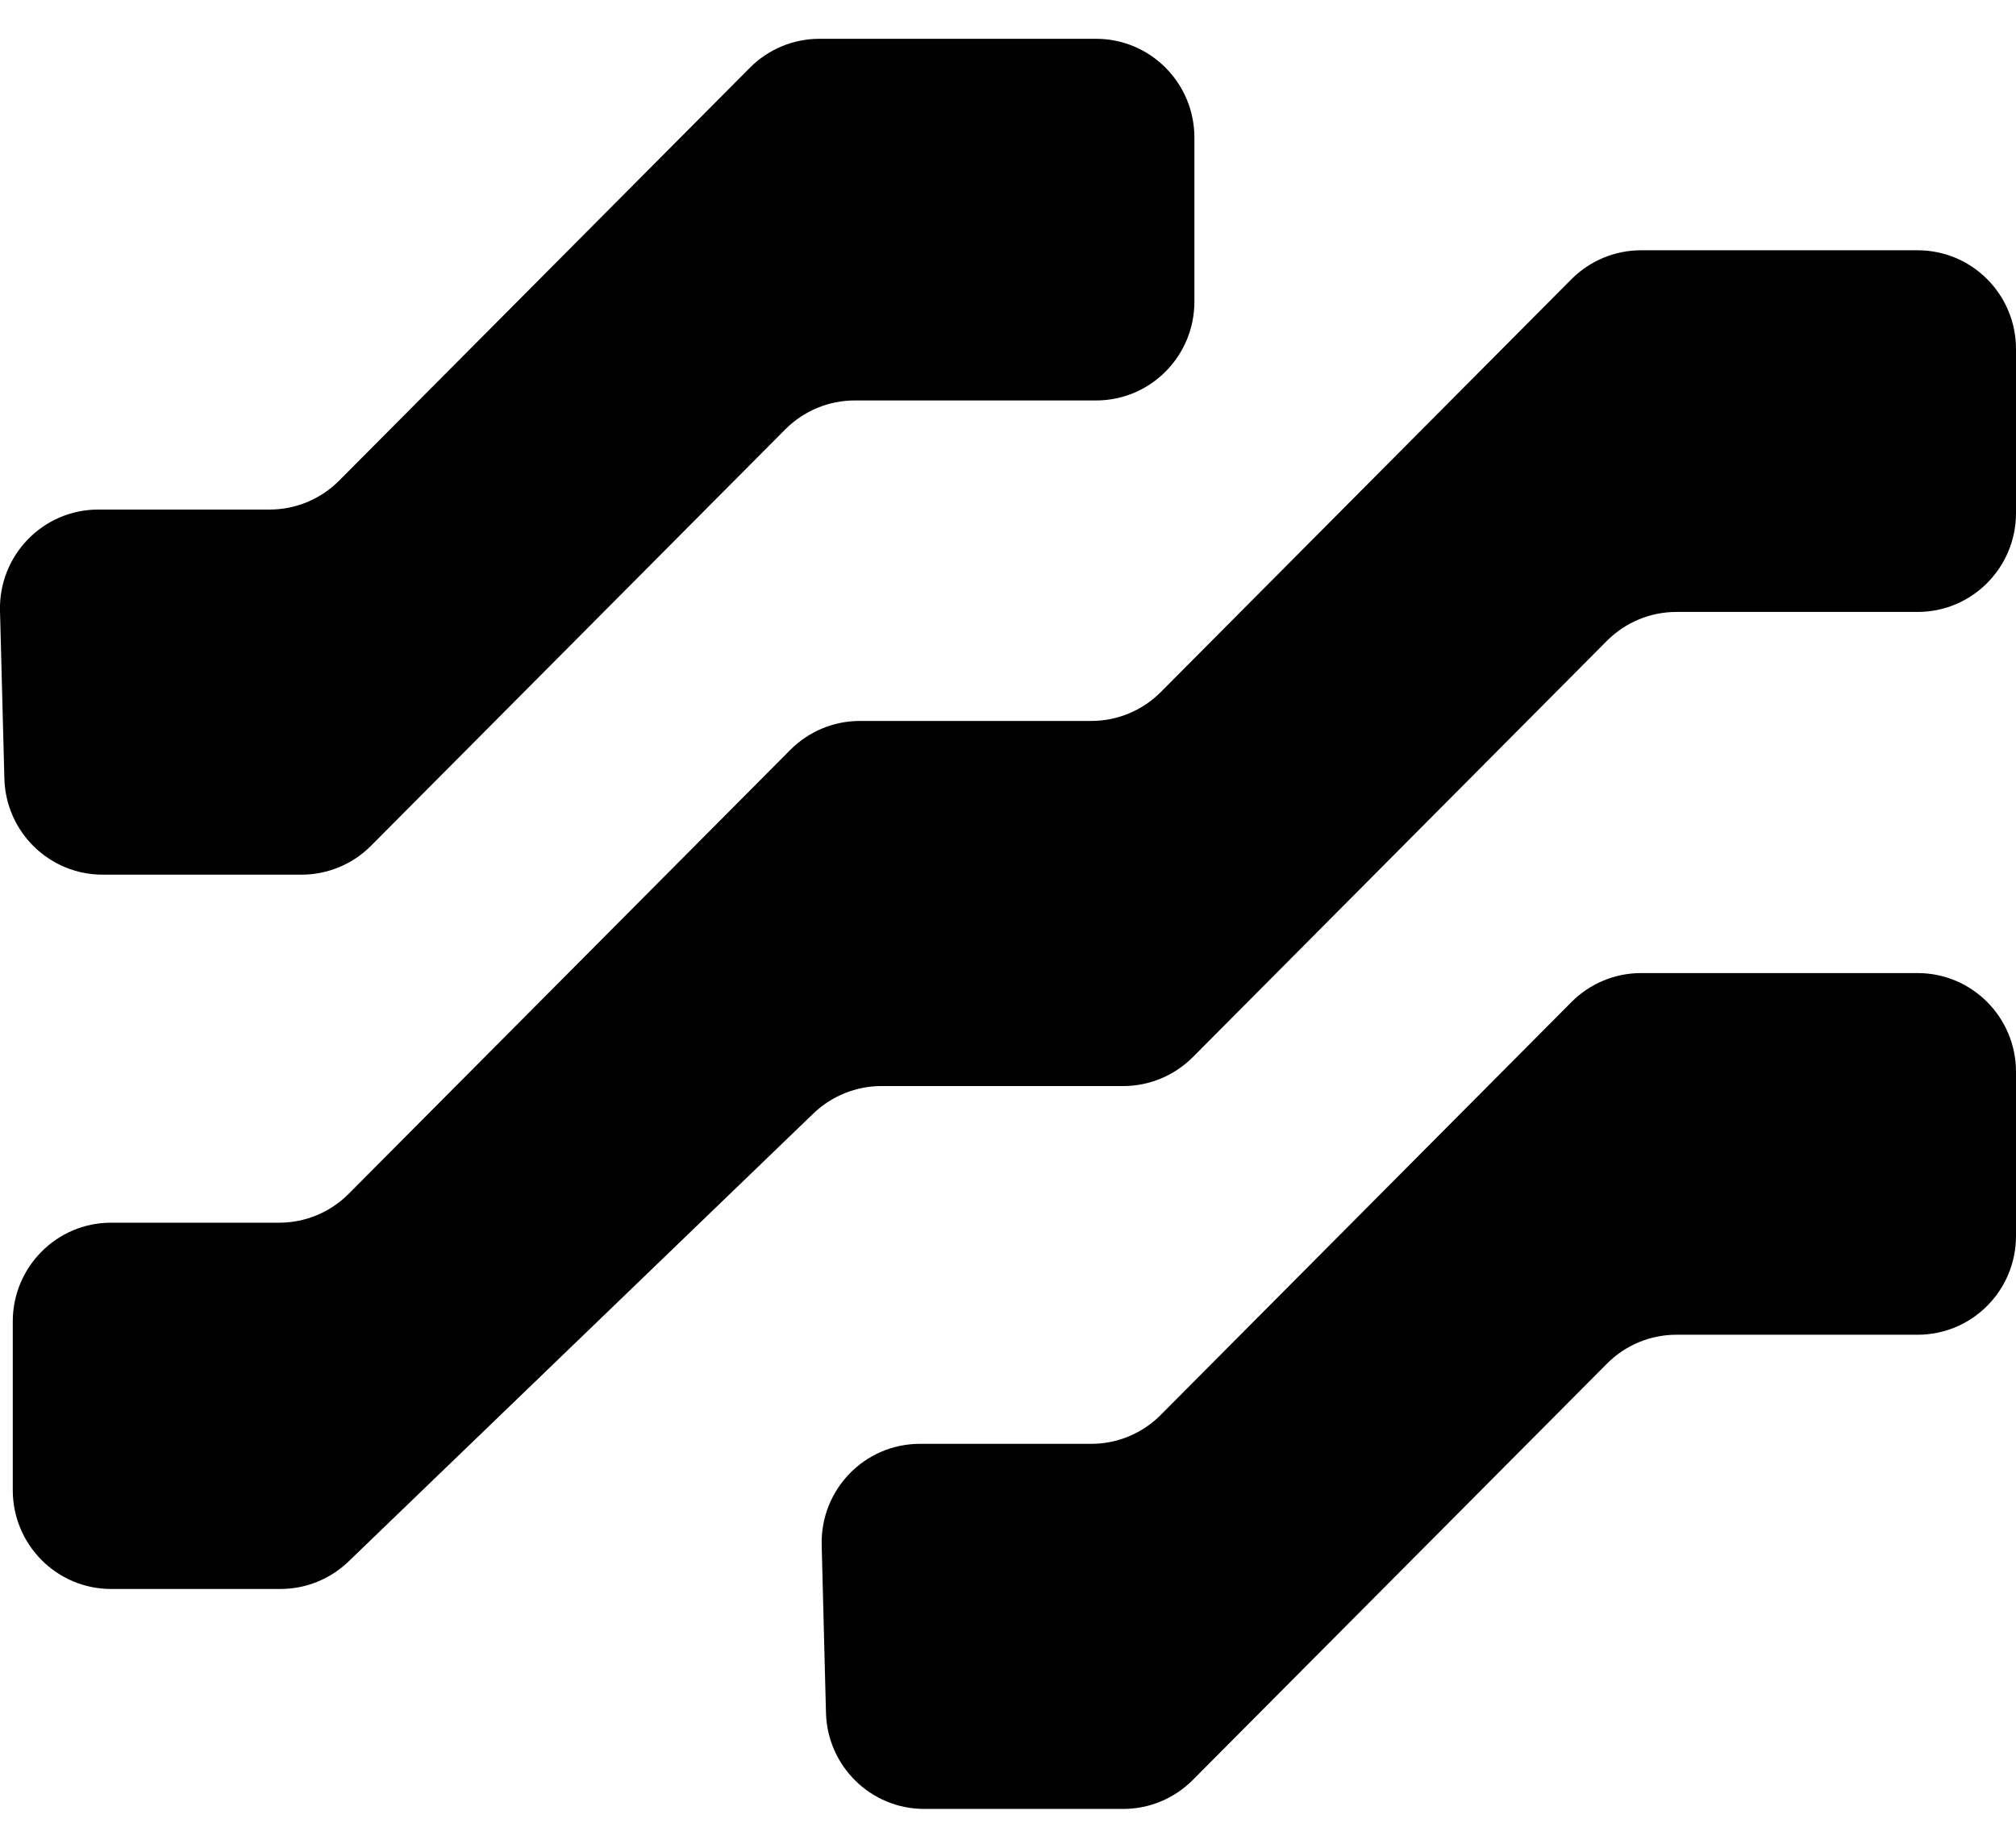
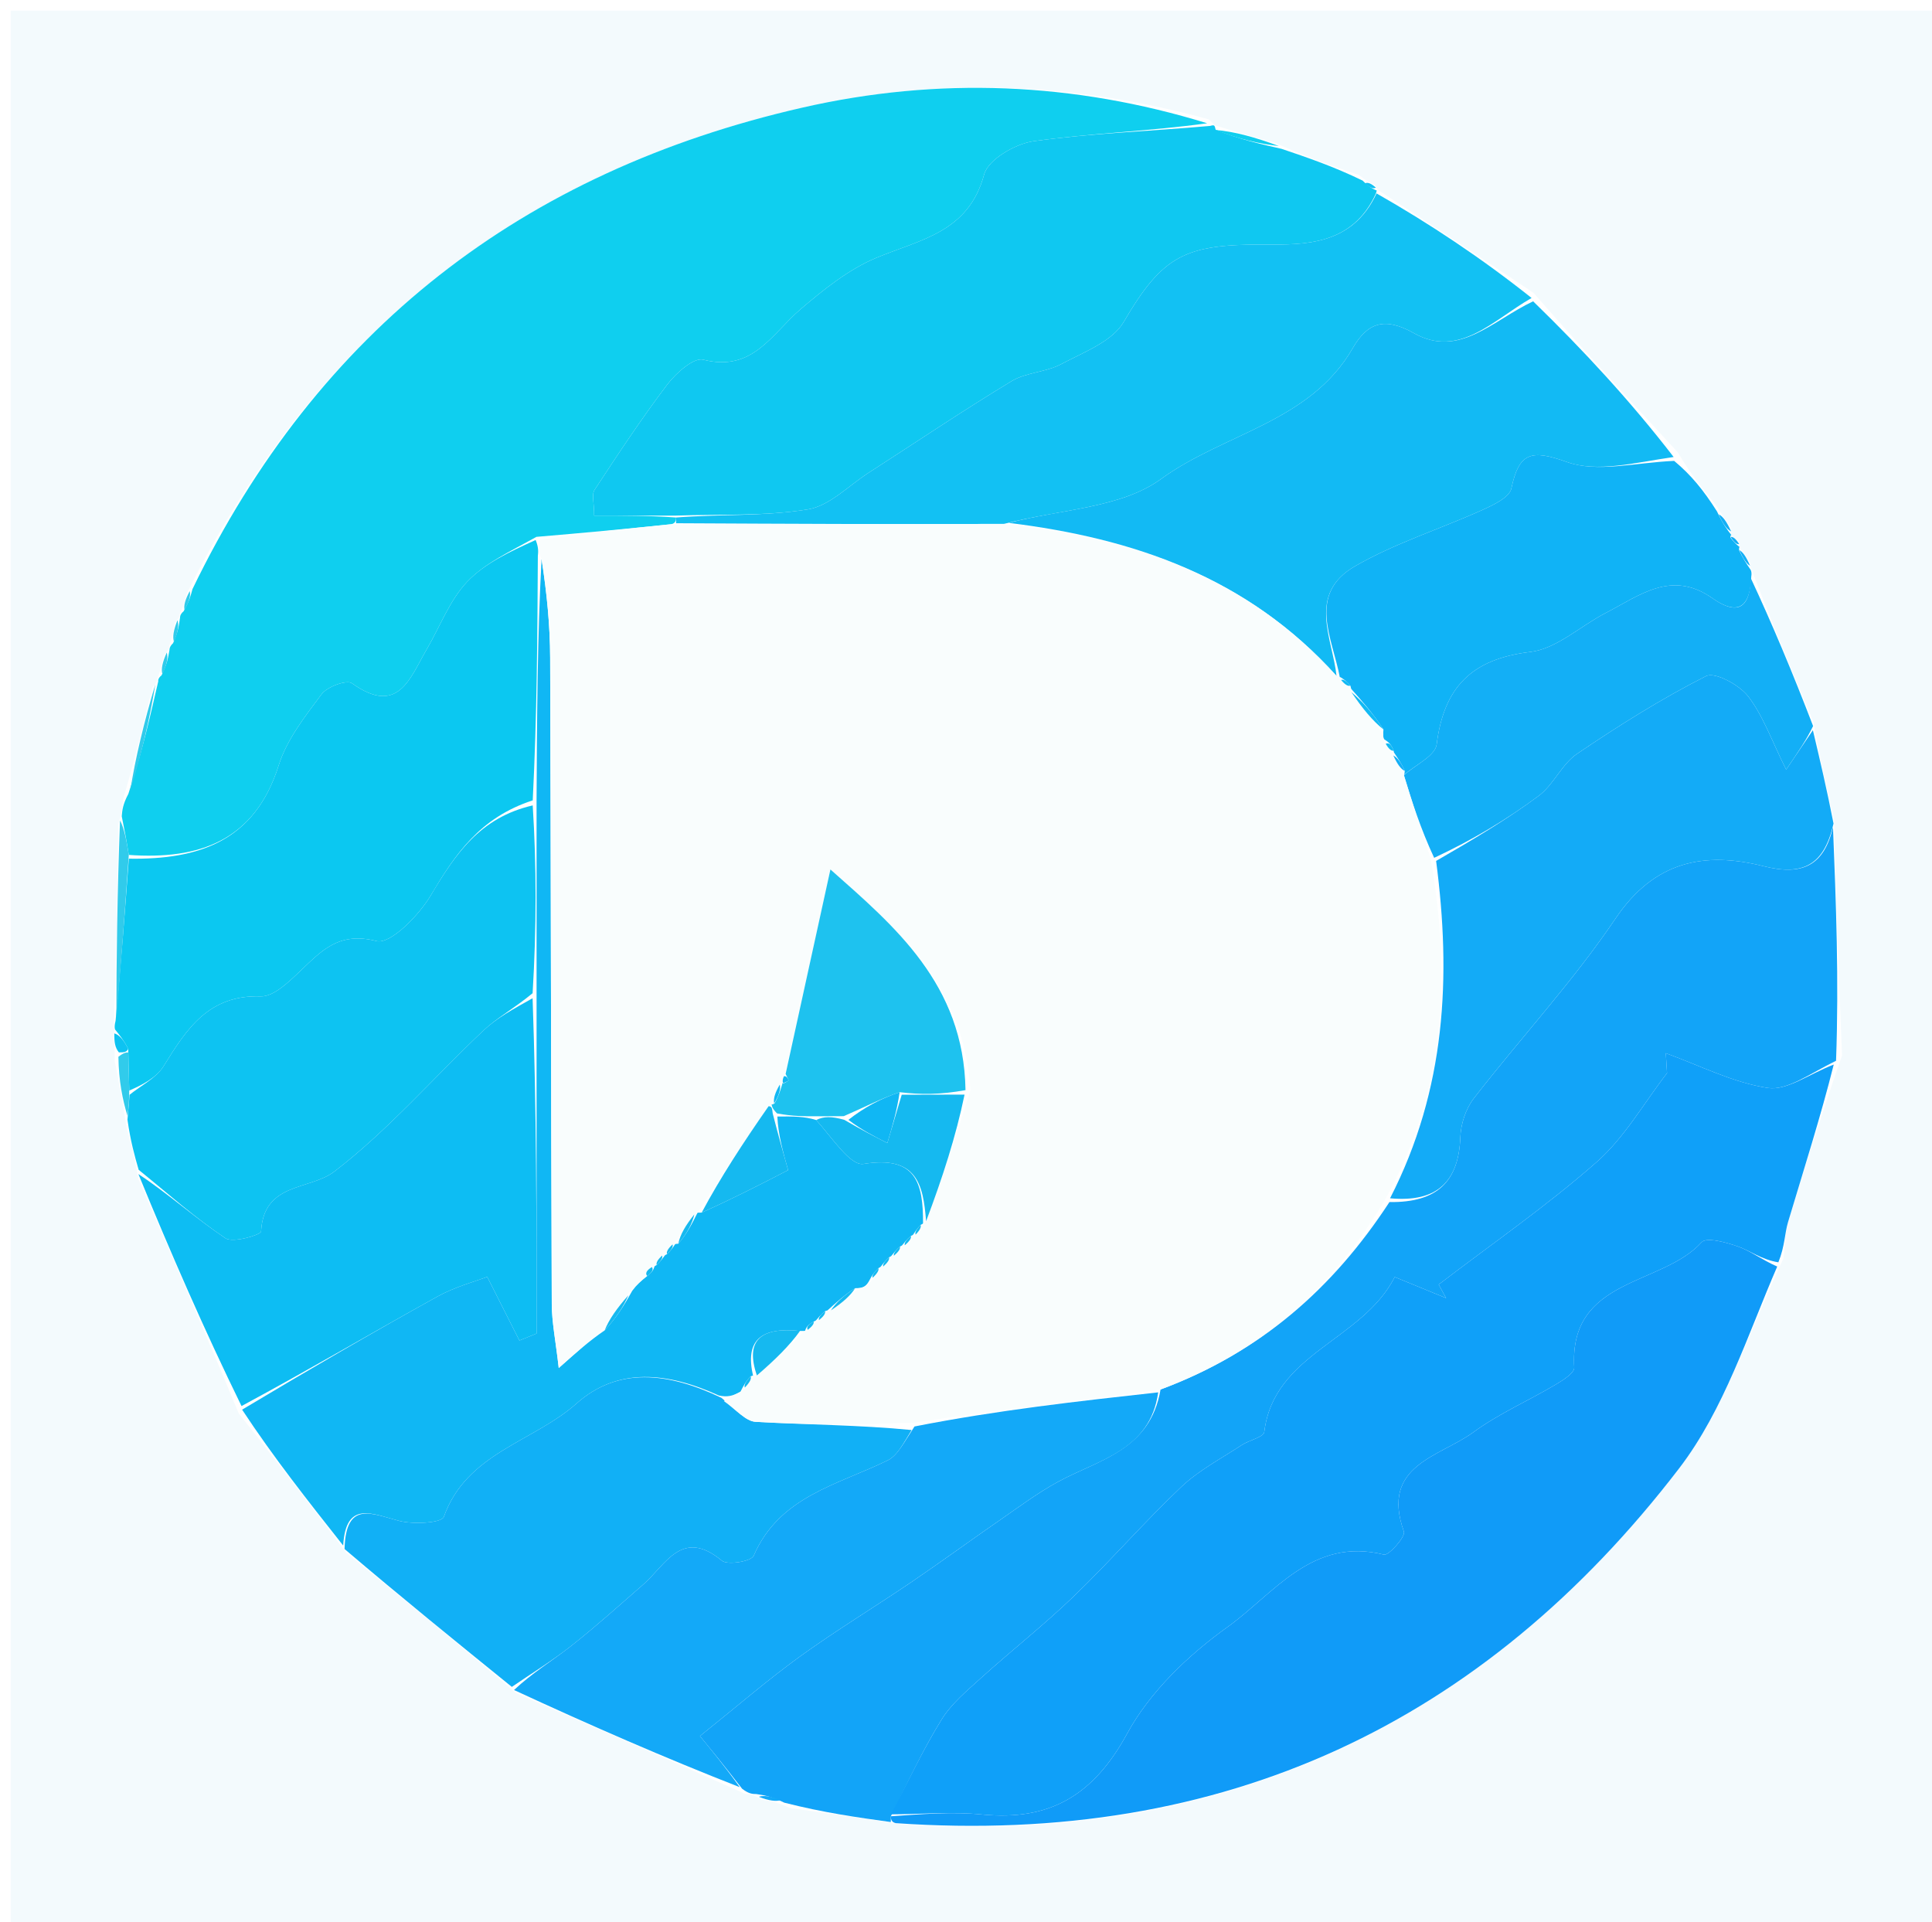
- <svg xmlns="http://www.w3.org/2000/svg" width="24" height="22" viewBox="0 0 24 22" fill="currentColor">
-   <path d="M13.049 0.462H9.754C9.444 0.462 9.146 0.586 8.927 0.807L4.038 5.722C3.818 5.943 3.521 6.067 3.21 6.067H1.17C0.512 6.067 -0.017 6.612 0 7.273L0.052 9.268C0.068 9.906 0.587 10.414 1.221 10.414H3.591C3.901 10.414 4.199 10.29 4.418 10.069L9.348 5.113C9.568 4.892 9.865 4.768 10.175 4.768H13.049C13.695 4.768 14.219 4.242 14.219 3.592V1.638C14.219 0.989 13.695 0.462 13.049 0.462Z" />
-   <path d="M19.535 11.586H22.83C23.476 11.586 24 12.113 24 12.762V14.716C24 15.366 23.476 15.892 22.83 15.892H19.957C19.647 15.892 19.349 16.016 19.13 16.237L14.2 21.193C13.98 21.414 13.683 21.538 13.373 21.538H11.003C10.368 21.538 9.849 21.03 9.833 20.392L9.782 18.397C9.765 17.736 10.293 17.191 10.951 17.191H12.992C13.302 17.191 13.6 17.067 13.819 16.846L18.708 11.931C18.928 11.71 19.225 11.586 19.535 11.586Z" />
-   <path d="M19.535 2.98L22.83 2.98C23.476 2.98 24 3.506 24 4.156V6.109C24 6.759 23.476 7.286 22.83 7.286H19.957C19.647 7.286 19.349 7.41 19.13 7.63L14.2 12.587C13.98 12.807 13.683 12.931 13.373 12.931H10.493C10.191 12.931 9.901 13.049 9.683 13.258L4.149 18.592C3.931 18.802 3.641 18.919 3.339 18.919H1.322C0.676 18.919 0.152 18.392 0.152 17.742V15.734C0.152 15.085 0.676 14.558 1.322 14.558H3.325C3.635 14.558 3.933 14.434 4.152 14.213L9.408 8.929C9.628 8.708 9.925 8.584 10.236 8.584H12.992C13.302 8.584 13.6 8.46 13.819 8.24L18.708 3.324C18.928 3.104 19.225 2.98 19.535 2.98Z" />
+ <svg xmlns="http://www.w3.org/2000/svg" version="1.1" id="Layer_1" x="0px" y="0px" width="100%" viewBox="0 0 180 179" enable-background="new 0 0 180 179" xml:space="preserve">
+   <path fill="#F3FAFD" opacity="1" stroke="none" d=" M1,72   C1,48 1,24.5 1,1   C61,1 121,1 181,1   C181,60.667 181,120.333 181,180   C121,180 61,180 1,180   C1,144.167 1,108.333 1,72  M162.002,50.418   C161.733,50.198 161.463,49.979 161.181,49.889   C161.181,49.889 161.305,49.847 161.269,49.177   C160.894,48.637 160.52,48.097 159.837,47.028   C158.696,45.64 157.554,44.253 156.318,42.143   C151.935,37.398 147.552,32.653 142.88,27.287   C138.055,24.07 133.229,20.853 128.29,17.642   C128.29,17.642 128.277,17.755 128.102,17.218   C127.757,17.086 127.413,16.954 126.61,16.305   C124.214,15.494 121.817,14.683 118.878,13.338   C116.968,12.8 115.058,12.262 113.155,11.668   C113.155,11.668 113.166,11.612 112.614,11.12   C100.073,7.671 87.44,7.125 74.725,10.033   C48.698,15.985 29.6,30.737 17.426,55.251   C17.26,55.838 17.094,56.426 16.744,57.243   C16.744,57.243 16.776,57.536 16.291,58.027   C16.171,58.693 16.052,59.359 15.754,60.26   C15.754,60.26 15.792,60.553 15.285,61.028   C15.135,61.693 14.984,62.358 14.666,63.221   C14.666,63.221 14.746,63.468 14.202,64.018   C13.405,67.324 12.608,70.631 11.483,74.395   C11.436,74.946 11.389,75.497 11.021,76.829   C10.933,83.057 10.844,89.285 10.61,95.708   C10.61,95.708 10.725,95.922 10.576,96.633   C10.643,97.108 10.71,97.583 10.688,98.871   C11.06,100.7 11.432,102.529 11.791,105.05   C12.167,106.362 12.542,107.674 12.87,109.779   C15.956,116.852 19.041,123.925 22.233,131.666   C25.48,135.775 28.728,139.883 32.226,144.633   C37.379,148.809 42.533,152.985 48.094,157.742   C55.061,160.774 62.028,163.807 69.435,167.13   C69.775,167.134 70.116,167.139 70.942,167.657   C71.622,167.76 72.303,167.863 73.627,168.45   C76.749,168.884 79.872,169.319 83.914,169.957   C114.062,171.981 138.228,160.535 156.433,136.811   C160.637,131.333 162.835,124.317 166.166,117.219   C166.297,116.099 166.266,114.931 166.584,113.867   C168.066,108.912 169.644,103.987 171.618,98.343   C171.337,91.252 171.057,84.161 170.876,76.388   C170.218,73.601 169.561,70.815 168.943,67.259   C167.009,62.654 165.076,58.05 163.25,53.203   C163.25,53.203 163.057,53.021 163.048,52.406   C162.716,51.916 162.384,51.427 162.001,50.992   C162.001,50.992 162.071,50.964 162.002,50.418  z" />
+   <path fill="#0FCFEF" opacity="1" stroke="none" d=" M11.342,76.048   C11.389,75.497 11.436,74.946 11.959,73.963   C13.205,70.176 13.975,66.822 14.746,63.468   C14.746,63.468 14.666,63.221 15.049,62.919   C15.552,61.929 15.672,61.241 15.792,60.553   C15.792,60.553 15.754,60.26 16.123,59.924   C16.586,58.904 16.681,58.22 16.776,57.536   C16.776,57.536 16.744,57.243 17.103,56.954   C17.618,56.071 17.775,55.477 17.932,54.884   C29.6,30.737 48.698,15.985 74.725,10.033   C87.44,7.125 100.073,7.671 112.469,11.485   C106.974,12.242 101.593,12.412 96.293,13.156   C94.588,13.395 92.062,14.869 91.688,16.257   C90.233,21.654 85.749,22.309 81.642,24.021   C79.071,25.093 76.756,26.963 74.599,28.797   C71.915,31.079 70.156,34.697 65.518,33.511   C64.638,33.286 62.984,34.753 62.178,35.813   C59.773,38.98 57.581,42.311 55.395,45.637   C55.112,46.067 55.356,46.843 55.356,48.036   C58.073,48.036 60.53,48.036 62.988,48.214   C62.989,48.392 62.988,48.748 62.539,48.838   C58.185,49.292 54.281,49.655 49.978,50.017   C47.522,51.392 45.149,52.473 43.497,54.231   C41.87,55.964 40.988,58.392 39.754,60.5   C38.196,63.163 37.107,66.743 32.795,63.661   C32.305,63.31 30.486,63.974 29.962,64.675   C28.415,66.74 26.721,68.905 25.963,71.309   C23.741,78.362 18.524,80.11 12,79.65   C11.778,78.218 11.56,77.133 11.342,76.048  z" />
+   <path fill="#12A4F8" opacity="1" stroke="none" d=" M70.457,167.144   C70.116,167.139 69.775,167.134 69.143,166.65   C67.51,164.537 66.168,162.904 65.213,161.741   C68.746,158.912 71.548,156.482 74.544,154.318   C77.898,151.896 81.448,149.746 84.875,147.421   C87.674,145.521 90.405,143.521 93.189,141.598   C94.973,140.366 96.722,139.053 98.622,138.025   C102.395,135.983 107.154,135.116 108.127,129.452   C117.376,126.011 124.142,120.113 129.452,111.99   C133.947,112.053 135.907,110.032 136.058,105.933   C136.104,104.708 136.564,103.294 137.309,102.334   C141.673,96.707 146.554,91.443 150.525,85.56   C154.136,80.211 158.81,79.31 164.308,80.699   C167.95,81.619 169.936,80.632 170.776,77.07   C171.057,84.161 171.337,91.252 171.06,98.827   C168.557,100.055 166.484,101.632 164.695,101.358   C161.441,100.86 158.355,99.262 155.2,98.123   C155.238,98.741 155.276,99.359 155.315,99.978   C153.157,102.769 151.361,105.971 148.761,108.26   C144.109,112.354 138.973,115.898 134.039,119.673   C134.27,120.095 134.502,120.517 134.733,120.939   C133.135,120.284 131.538,119.629 129.943,118.975   C126.893,124.94 118.704,126.043 117.788,133.415   C117.728,133.896 116.383,134.172 115.692,134.628   C113.79,135.884 111.709,136.966 110.075,138.513   C106.614,141.79 103.477,145.408 100.044,148.717   C97.287,151.375 94.258,153.749 91.413,156.319   C90.086,157.519 88.642,158.72 87.72,160.211   C85.969,163.042 84.556,166.081 83.002,169.214   C83,169.394 82.994,169.753 82.994,169.753   C79.872,169.319 76.749,168.884 73.072,167.947   C71.83,167.344 71.143,167.244 70.457,167.144  z" />
+   <path fill="#0FA0F9" opacity="1" stroke="none" d=" M83.003,169.034   C84.556,166.081 85.969,163.042 87.72,160.211   C88.642,158.72 90.086,157.519 91.413,156.319   C94.258,153.749 97.287,151.375 100.044,148.717   C103.477,145.408 106.614,141.79 110.075,138.513   C111.709,136.966 113.79,135.884 115.692,134.628   C116.383,134.172 117.728,133.896 117.788,133.415   C118.704,126.043 126.893,124.94 129.943,118.975   C131.538,119.629 133.135,120.284 134.733,120.939   C134.502,120.517 134.27,120.095 134.039,119.673   C138.973,115.898 144.109,112.354 148.761,108.26   C151.361,105.971 153.157,102.769 155.315,99.978   C155.276,99.359 155.238,98.741 155.2,98.123   C158.355,99.262 161.441,100.86 164.695,101.358   C166.484,101.632 168.557,100.055 170.845,99.181   C169.644,103.987 168.066,108.912 166.584,113.867   C166.266,114.931 166.297,116.099 165.685,117.604   C164.116,117.352 163.09,116.541 161.922,116.13   C160.838,115.748 158.987,115.234 158.532,115.736   C154.811,119.843 146.172,119.003 146.667,127.408   C146.697,127.913 145.598,128.603 144.908,129.012   C142.372,130.514 139.623,131.71 137.262,133.441   C134.143,135.727 128.583,136.492 130.799,142.695   C130.966,143.163 129.386,144.949 128.94,144.838   C122.25,143.162 118.679,148.492 114.377,151.572   C110.722,154.187 107.139,157.614 105.022,161.498   C101.883,167.261 97.819,169.674 91.462,169.047   C88.669,168.771 85.824,169.022 83.003,169.034  z" />
+   <path fill="#109BF8" opacity="1" stroke="none" d=" M83.002,169.214   C85.824,169.022 88.669,168.771 91.462,169.047   C97.819,169.674 101.883,167.261 105.022,161.498   C107.139,157.614 110.722,154.187 114.377,151.572   C118.679,148.492 122.25,143.162 128.94,144.838   C129.386,144.949 130.966,143.163 130.799,142.695   C128.583,136.492 134.143,135.727 137.262,133.441   C139.623,131.71 142.372,130.514 144.908,129.012   C145.598,128.603 146.697,127.913 146.667,127.408   C146.172,119.003 154.811,119.843 158.532,115.736   C158.987,115.234 160.838,115.748 161.922,116.13   C163.09,116.541 164.116,117.352 165.58,117.998   C162.835,124.317 160.637,131.333 156.433,136.811   C138.228,160.535 114.062,171.981 83.454,169.855   C82.994,169.753 83,169.394 83.002,169.214  z" />
+   <path fill="#0FC8F1" opacity="1" stroke="none" d=" M62.987,48.036   C60.53,48.036 58.073,48.036 55.356,48.036   C55.356,46.843 55.112,46.067 55.395,45.637   C57.581,42.311 59.773,38.98 62.178,35.813   C62.984,34.753 64.638,33.286 65.518,33.511   C70.156,34.697 71.915,31.079 74.599,28.797   C76.756,26.963 79.071,25.093 81.642,24.021   C85.749,22.309 90.233,21.654 91.688,16.257   C92.062,14.869 94.588,13.395 96.293,13.156   C101.593,12.412 106.974,12.242 112.745,11.731   C113.166,11.612 113.155,11.668 113.26,12.081   C115.384,12.953 117.402,13.412 119.421,13.872   C121.817,14.683 124.214,15.494 126.947,16.822   C127.614,17.478 127.946,17.616 128.277,17.755   C128.277,17.755 128.29,17.642 128.192,18.021   C125.988,22.881 121.498,22.8 117.834,22.784   C110.426,22.754 108.337,23.758 104.694,29.994   C103.622,31.828 100.942,32.822 98.856,33.931   C97.439,34.684 95.604,34.688 94.247,35.509   C89.74,38.236 85.369,41.186 80.938,44.038   C79.065,45.244 77.287,47.131 75.263,47.459   C71.246,48.11 67.088,47.894 62.987,48.036  z" />
+   <path fill="#10B7F4" opacity="1" stroke="none" d=" M31.975,143.992   C28.728,139.883 25.48,135.775 22.557,131.331   C28.827,127.586 34.743,124.122 40.738,120.801   C42.412,119.875 44.32,119.373 45.393,118.958   C46.695,121.533 47.543,123.211 48.391,124.889   C48.924,124.673 49.456,124.456 49.989,124.24   C49.989,113.825 49.989,103.409 49.991,92.526   C49.991,86.371 49.989,80.683 49.99,74.527   C50.031,66.641 50.07,59.224 50.456,52.079   C50.96,55.323 51.245,58.293 51.256,61.265   C51.33,81.336 51.333,101.407 51.407,121.479   C51.413,123.186 51.768,124.892 52.057,127.451   C53.829,125.879 54.899,124.93 56.337,123.945   C57.419,122.778 58.133,121.647 58.901,120.261   C59.337,119.672 59.719,119.339 60.303,118.883   C60.752,118.542 60.905,118.272 60.983,117.973   C61.001,117.998 60.948,117.967 61.181,117.86   C61.592,117.469 61.769,117.184 61.96,116.938   C61.975,116.976 61.897,116.948 62.142,116.846   C62.564,116.447 62.741,116.15 62.911,115.899   C62.905,115.946 62.839,115.88 63.197,115.871   C64.028,114.91 64.5,113.957 64.979,112.996   C64.986,112.987 64.999,112.97 65.374,112.973   C68.335,111.643 70.921,110.31 73.426,109.017   C72.964,107.373 72.495,105.703 72.424,104.022   C73.883,104.006 74.945,104.003 76.042,104.347   C77.547,106.018 79.227,108.637 80.449,108.439   C85.396,107.634 86.015,110.295 85.998,113.996   C86.001,114 85.992,113.998 85.77,114.121   C85.382,114.534 85.216,114.823 85.042,115.073   C85.035,115.035 85.113,115.048 84.868,115.144   C84.427,115.523 84.231,115.805 84.026,116.051   C84.017,116.015 84.088,116.036 83.848,116.135   C83.416,116.512 83.223,116.791 83.019,117.038   C83.007,117.006 83.07,117.031 82.833,117.134   C82.409,117.519 82.223,117.802 82.024,118.049   C82.012,118.015 82.083,118.034 81.841,118.144   C81.413,118.548 81.228,118.843 80.958,119.365   C80.663,119.875 80.383,120.016 79.669,120.015   C78.574,120.717 77.841,121.42 77.065,122.112   C77.022,122.101 77.106,122.073 76.866,122.156   C76.431,122.505 76.236,122.771 76.022,123.018   C76.002,123 76.034,123.041 75.812,123.127   C75.308,123.389 75.115,123.635 75.01,123.979   C75.009,124.008 74.951,124 74.538,123.997   C70.877,123.617 69.393,124.868 70.167,128.203   C70.127,128.168 70.222,128.119 69.936,128.23   C69.475,128.698 69.3,129.055 68.984,129.662   C68.301,130.051 67.758,130.189 66.968,130.011   C62.195,127.836 57.564,127.338 53.708,130.762   C49.678,134.34 43.472,135.364 41.352,141.317   C41.146,141.893 38.532,142.037 37.21,141.698   C34.691,141.053 32.22,139.733 31.975,143.992  z" />
+   <path fill="#0BC8F1" opacity="1" stroke="none" d=" M50.11,51.807   C50.07,59.224 50.031,66.641 49.634,74.567   C44.673,76.178 42.383,79.639 40.125,83.434   C39.015,85.3 36.354,88.004 35.081,87.676   C31.535,86.76 29.926,88.614 27.891,90.544   C26.857,91.525 25.473,92.866 24.287,92.828   C19.433,92.672 17.382,95.867 15.242,99.33   C14.552,100.446 13.147,101.121 12.043,101.603   C12.001,100.157 11.985,99.104 11.947,97.72   C11.526,96.899 11.125,96.41 10.725,95.922   C10.725,95.922 10.61,95.708 10.767,95.111   C11.284,89.675 11.644,84.836 12.004,79.997   C18.524,80.11 23.741,78.362 25.963,71.309   C26.721,68.905 28.415,66.74 29.962,64.675   C30.486,63.974 32.305,63.31 32.795,63.661   C37.107,66.743 38.196,63.163 39.754,60.5   C40.988,58.392 41.87,55.964 43.497,54.231   C45.149,52.473 47.522,51.392 49.905,50.31   C50.189,51.005 50.15,51.406 50.11,51.807  z" />
+   <path fill="#12C1F3" opacity="1" stroke="none" d=" M62.988,48.214   C67.088,47.894 71.246,48.11 75.263,47.459   C77.287,47.131 79.065,45.244 80.938,44.038   C85.369,41.186 89.74,38.236 94.247,35.509   C95.604,34.688 97.439,34.684 98.856,33.931   C100.942,32.822 103.622,31.828 104.694,29.994   C108.337,23.758 110.426,22.754 117.834,22.784   C121.498,22.8 125.988,22.881 128.249,18.019   C133.229,20.853 138.055,24.07 142.695,27.761   C139.069,29.834 135.954,33.418 131.727,31.038   C129.015,29.511 127.415,30.032 126.03,32.439   C122.064,39.333 114.006,40.375 108.167,44.629   C104.432,47.349 98.784,47.444 93.534,48.809   C83.045,48.851 73.017,48.799 62.988,48.748   C62.988,48.748 62.989,48.392 62.988,48.214  z" />
+   <path fill="#12BAF4" opacity="1" stroke="none" d=" M93.993,48.716   C98.784,47.444 104.432,47.349 108.167,44.629   C114.006,40.375 122.064,39.333 126.03,32.439   C127.415,30.032 129.015,29.511 131.727,31.038   C135.954,33.418 139.069,29.834 142.839,28.072   C147.552,32.653 151.935,37.398 155.93,42.577   C152.33,43.097 148.806,44.053 145.987,43.043   C142.657,41.85 141.525,42.145 140.81,45.511   C140.636,46.333 139.159,47.036 138.146,47.494   C134.195,49.279 129.989,50.595 126.257,52.742   C121.741,55.34 124.154,59.467 124.522,62.974   C116.201,53.738 105.6,50.151 93.993,48.716  z" />
+   <path fill="#11B0F6" opacity="1" stroke="none" d=" M32.101,144.313   C32.22,139.733 34.691,141.053 37.21,141.698   C38.532,142.037 41.146,141.893 41.352,141.317   C43.472,135.364 49.678,134.34 53.708,130.762   C57.564,127.338 62.195,127.836 67.205,130.223   C68.594,131.349 69.472,132.413 70.407,132.466   C75.25,132.74 80.107,132.757 84.935,133.229   C84.187,134.431 83.626,135.6 82.712,136.05   C78.066,138.339 72.619,139.388 70.218,144.945   C69.994,145.465 67.791,145.846 67.248,145.396   C63.52,142.308 62.019,145.801 59.921,147.628   C57.713,149.55 55.536,151.516 53.237,153.326   C51.474,154.714 49.543,155.89 47.686,157.16   C42.533,152.985 37.379,148.809 32.101,144.313  z" />
+   <path fill="#0DC3F2" opacity="1" stroke="none" d=" M12.069,101.997   C13.147,101.121 14.552,100.446 15.242,99.33   C17.382,95.867 19.433,92.672 24.287,92.828   C25.473,92.866 26.857,91.525 27.891,90.544   C29.926,88.614 31.535,86.76 35.081,87.676   C36.354,88.004 39.015,85.3 40.125,83.434   C42.383,79.639 44.673,76.178 49.632,75.036   C49.989,80.683 49.991,86.371 49.623,92.534   C47.841,93.999 46.282,94.834 45.041,96.007   C40.406,100.384 36.189,105.279 31.166,109.136   C28.842,110.92 24.577,110.115 24.323,114.734   C24.306,115.04 21.708,115.832 21.005,115.361   C18.161,113.457 15.59,111.147 12.918,108.986   C12.542,107.674 12.167,106.362 11.875,104.313   C11.996,103.05 12.032,102.523 12.069,101.997  z" />
+   <path fill="#13ABF7" opacity="1" stroke="none" d=" M170.826,76.729   C169.936,80.632 167.95,81.619 164.308,80.699   C158.81,79.31 154.136,80.211 150.525,85.56   C146.554,91.443 141.673,96.707 137.309,102.334   C136.564,103.294 136.104,104.708 136.058,105.933   C135.907,110.032 133.947,112.053 129.509,111.639   C134.72,101.48 135.214,90.981 133.799,80.209   C137.229,78.232 140.4,76.338 143.352,74.149   C144.748,73.115 145.506,71.194 146.93,70.23   C150.803,67.607 154.784,65.099 158.948,62.989   C159.771,62.572 162.037,63.798 162.864,64.866   C164.26,66.669 165.04,68.951 166.412,71.701   C167.681,69.83 168.292,68.929 168.903,68.028   C169.561,70.815 170.218,73.601 170.826,76.729  z" />
+   <path fill="#13A9F8" opacity="1" stroke="none" d=" M47.89,157.451   C49.543,155.89 51.474,154.714 53.237,153.326   C55.536,151.516 57.713,149.55 59.921,147.628   C62.019,145.801 63.52,142.308 67.248,145.396   C67.791,145.846 69.994,145.465 70.218,144.945   C72.619,139.388 78.066,138.339 82.712,136.05   C83.626,135.6 84.187,134.431 85.203,132.897   C92.966,131.373 100.436,130.546 107.906,129.719   C107.154,135.116 102.395,135.983 98.622,138.025   C96.722,139.053 94.973,140.366 93.189,141.598   C90.405,143.521 87.674,145.521 84.875,147.421   C81.448,149.746 77.898,151.896 74.544,154.318   C71.548,156.482 68.746,158.912 65.213,161.741   C66.168,162.904 67.51,164.537 68.923,166.505   C62.028,163.807 55.061,160.774 47.89,157.451  z" />
+   <path fill="#0DBDF3" opacity="1" stroke="none" d=" M12.894,109.383   C15.59,111.147 18.161,113.457 21.005,115.361   C21.708,115.832 24.306,115.04 24.323,114.734   C24.577,110.115 28.842,110.92 31.166,109.136   C36.189,105.279 40.406,100.384 45.041,96.007   C46.282,94.834 47.841,93.999 49.621,93.001   C49.989,103.409 49.989,113.825 49.989,124.24   C49.456,124.456 48.924,124.673 48.391,124.889   C47.543,123.211 46.695,121.533 45.393,118.958   C44.32,119.373 42.412,119.875 40.738,120.801   C34.743,124.122 28.827,127.586 22.503,130.997   C19.041,123.925 15.956,116.852 12.894,109.383  z" />
+   <path fill="#10B3F6" opacity="1" stroke="none" d=" M124.827,63.098   C124.154,59.467 121.741,55.34 126.257,52.742   C129.989,50.595 134.195,49.279 138.146,47.494   C139.159,47.036 140.636,46.333 140.81,45.511   C141.525,42.145 142.657,41.85 145.987,43.043   C148.806,44.053 152.33,43.097 155.977,42.938   C157.554,44.253 158.696,45.64 159.973,47.655   C160.508,48.803 160.906,49.325 161.305,49.847   C161.305,49.847 161.181,49.889 161.226,50.091   C161.538,50.517 161.804,50.741 162.071,50.964   C162.071,50.964 162.001,50.992 162.032,51.275   C162.395,52.046 162.726,52.533 163.057,53.021   C163.057,53.021 163.25,53.203 163.161,53.721   C163.029,57.425 161.194,56.894 159.533,55.728   C155.716,53.047 152.735,55.492 149.606,57.103   C147.242,58.321 145.025,60.446 142.573,60.738   C137.109,61.387 134.521,64.03 133.852,69.351   C133.717,70.42 131.854,71.272 130.798,72.199   C130.809,72.175 130.855,72.149 130.877,71.824   C130.529,71.025 130.16,70.55 129.85,70.072   C129.909,70.068 129.884,70.183 129.836,69.941   C129.645,69.385 129.415,69.16 128.972,68.882   C128.846,68.739 128.857,68.357 128.894,67.961   C127.905,66.431 126.879,65.295 125.85,64.137   C125.848,64.113 125.892,64.129 125.812,63.884   C125.452,63.452 125.173,63.266 124.878,63.085   C124.862,63.091 124.827,63.098 124.827,63.098  z" />
+   <path fill="#13AFF6" opacity="1" stroke="none" d=" M130.788,72.224   C131.854,71.272 133.717,70.42 133.852,69.351   C134.521,64.03 137.109,61.387 142.573,60.738   C145.025,60.446 147.242,58.321 149.606,57.103   C152.735,55.492 155.716,53.047 159.533,55.728   C161.194,56.894 163.029,57.425 163.108,53.843   C165.076,58.05 167.009,62.654 168.923,67.644   C168.292,68.929 167.681,69.83 166.412,71.701   C165.04,68.951 164.26,66.669 162.864,64.866   C162.037,63.798 159.771,62.572 158.948,62.989   C154.784,65.099 150.803,67.607 146.93,70.23   C145.506,71.194 144.748,73.115 143.352,74.149   C140.4,76.338 137.229,78.232 133.617,79.921   C132.32,77.138 131.554,74.681 130.788,72.224  z" />
+   <path fill="#31CBEB" opacity="1" stroke="none" d=" M12,79.65   C11.644,84.836 11.284,89.675 10.84,95.014   C10.844,89.285 10.933,83.057 11.182,76.439   C11.56,77.133 11.778,78.218 12,79.65  z" />
+   <path fill="#31CBEB" opacity="1" stroke="none" d=" M14.474,63.743   C13.975,66.822 13.205,70.176 12.123,73.734   C12.608,70.631 13.405,67.324 14.474,63.743  z" />
+   <path fill="#0FCFEF" opacity="1" stroke="none" d=" M119.15,13.605   C117.402,13.412 115.384,12.953 113.256,12.109   C115.058,12.262 116.968,12.8 119.15,13.605  z" />
+   <path fill="#31CBEB" opacity="1" stroke="none" d=" M12.043,101.603   C12.032,102.523 11.996,103.05 11.881,103.967   C11.432,102.529 11.06,100.7 11.031,98.453   C11.572,98.04 11.77,98.046 11.968,98.052   C11.985,99.104 12.001,100.157 12.043,101.603  z" />
+   <path fill="#31CBEB" opacity="1" stroke="none" d=" M15.538,60.79   C15.672,61.241 15.552,61.929 15.134,62.82   C14.984,62.358 15.135,61.693 15.538,60.79  z" />
+   <path fill="#13A9F8" opacity="1" stroke="none" d=" M70.699,167.4   C71.143,167.244 71.83,167.344 72.75,167.705   C72.303,167.863 71.622,167.76 70.699,167.4  z" />
+   <path fill="#13AFF6" opacity="1" stroke="none" d=" M161.287,49.512   C160.906,49.325 160.508,48.803 160.127,47.919   C160.52,48.097 160.894,48.637 161.287,49.512  z" />
+   <path fill="#31CBEB" opacity="1" stroke="none" d=" M16.533,57.781   C16.681,58.22 16.586,58.904 16.212,59.806   C16.052,59.359 16.171,58.693 16.533,57.781  z" />
+   <path fill="#0DC3F2" opacity="1" stroke="none" d=" M11.947,97.72   C11.77,98.046 11.572,98.04 11.076,98.046   C10.71,97.583 10.643,97.108 10.651,96.277   C11.125,96.41 11.526,96.899 11.947,97.72  z" />
+   <path fill="#13AFF6" opacity="1" stroke="none" d=" M163.052,52.713   C162.726,52.533 162.395,52.046 162.058,51.248   C162.384,51.427 162.716,51.916 163.052,52.713  z" />
+   <path fill="#31CBEB" opacity="1" stroke="none" d=" M17.679,55.067   C17.775,55.477 17.618,56.071 17.195,56.839   C17.094,56.426 17.26,55.838 17.679,55.067  z" />
+   <path fill="#12C1F3" opacity="1" stroke="none" d=" M128.19,17.487   C127.946,17.616 127.614,17.478 127.175,17.081   C127.413,16.954 127.757,17.086 128.19,17.487  z" />
+   <path fill="#13AFF6" opacity="1" stroke="none" d=" M162.036,50.691   C161.804,50.741 161.538,50.517 161.232,50.026   C161.463,49.979 161.733,50.198 162.036,50.691  z" />
+   <path fill="#F9FDFD" opacity="1" stroke="none" d=" M130.798,72.199   C131.554,74.681 132.32,77.138 133.268,79.883   C135.214,90.981 134.72,101.48 129.114,111.635   C124.142,120.113 117.376,126.011 108.127,129.452   C100.436,130.546 92.966,131.373 85.227,132.532   C80.107,132.757 75.25,132.74 70.407,132.466   C69.472,132.413 68.594,131.349 67.453,130.54   C67.758,130.189 68.301,130.051 69.252,129.526   C69.848,128.8 70.035,128.459 70.222,128.119   C70.222,128.119 70.127,128.168 70.476,128.109   C72.201,126.699 73.576,125.35 74.951,124   C74.951,124 75.009,124.008 75.254,123.926   C75.677,123.576 75.856,123.309 76.034,123.041   C76.034,123.041 76.002,123 76.281,122.967   C76.742,122.647 76.924,122.36 77.106,122.073   C77.106,122.073 77.022,122.101 77.375,122.069   C78.495,121.363 79.263,120.689 80.031,120.016   C80.383,120.016 80.663,119.875 81.215,119.273   C81.732,118.646 81.908,118.34 82.083,118.034   C82.083,118.034 82.012,118.015 82.276,117.964   C82.716,117.619 82.893,117.325 83.07,117.031   C83.07,117.031 83.007,117.006 83.273,116.96   C83.722,116.621 83.905,116.329 84.088,116.036   C84.088,116.036 84.017,116.015 84.287,115.978   C84.742,115.643 84.927,115.345 85.113,115.048   C85.113,115.048 85.035,115.035 85.296,114.984   C85.702,114.622 85.847,114.31 85.992,113.998   C85.992,113.998 86.001,114 86.284,113.782   C87.82,109.7 89.072,105.835 90.413,101.554   C89.799,91.664 83.307,86.274 77.369,81.003   C75.923,87.601 74.558,93.83 73.054,100.257   C72.916,100.456 72.853,100.937 72.894,100.949   C72.936,100.962 72.918,100.878 72.654,101.043   C72.21,101.792 72.031,102.376 71.894,102.954   C71.936,102.947 71.89,102.875 71.608,103.061   C69.217,106.488 67.108,109.729 64.999,112.97   C64.999,112.97 64.986,112.987 64.699,113.13   C63.888,114.142 63.363,115.011 62.839,115.88   C62.839,115.88 62.905,115.946 62.652,115.982   C62.232,116.328 62.064,116.638 61.897,116.948   C61.897,116.948 61.975,116.976 61.703,117.014   C61.271,117.356 61.109,117.662 60.948,117.967   C60.948,117.967 61.001,117.998 60.755,118.07   C60.224,118.359 60.088,118.647 60.101,119.006   C59.719,119.339 59.337,119.672 58.597,120.418   C57.482,121.881 56.726,122.931 55.969,123.981   C54.899,124.93 53.829,125.879 52.057,127.451   C51.768,124.892 51.413,123.186 51.407,121.479   C51.333,101.407 51.33,81.336 51.256,61.265   C51.245,58.293 50.96,55.323 50.456,52.079   C50.15,51.406 50.189,51.005 50.303,50.311   C54.281,49.655 58.185,49.292 62.539,48.838   C73.017,48.799 83.045,48.851 93.534,48.809   C105.6,50.151 116.201,53.738 124.522,62.974   C124.827,63.098 124.862,63.091 124.929,63.352   C125.295,63.785 125.594,63.957 125.892,64.129   C125.892,64.129 125.848,64.113 125.901,64.457   C126.921,65.986 127.889,67.171 128.857,68.357   C128.857,68.357 128.846,68.739 128.976,69.145   C129.366,69.762 129.625,69.973 129.884,70.183   C129.884,70.183 129.909,70.068 129.873,70.381   C130.176,71.179 130.516,71.664 130.855,72.149   C130.855,72.149 130.809,72.175 130.798,72.199  z" />
+   <path fill="#1EC2EF" opacity="1" stroke="none" d=" M73.193,100.058   C74.558,93.83 75.923,87.601 77.369,81.003   C83.307,86.274 89.799,91.664 89.954,101.563   C87.608,101.989 85.81,101.991 83.817,101.755   C82.076,102.34 80.529,103.164 78.61,103.989   C77.495,103.993 76.751,103.996 76.007,103.999   C74.945,104.003 73.883,104.006 72.392,103.732   C71.939,103.26 71.915,103.068 71.89,102.875   C71.89,102.875 71.936,102.947 72.169,102.796   C72.574,102.056 72.746,101.467 72.918,100.878   C72.918,100.878 72.936,100.962 73.068,100.907   C73.294,100.784 73.478,100.686 73.466,100.651   C73.401,100.445 73.289,100.254 73.193,100.058  z" />
+   <path fill="#15B9F0" opacity="1" stroke="none" d=" M84.011,101.992   C85.81,101.991 87.608,101.989 89.865,101.979   C89.072,105.835 87.82,109.7 86.282,113.778   C86.015,110.295 85.396,107.634 80.449,108.439   C79.227,108.637 77.547,106.018 76.042,104.347   C76.751,103.996 77.495,103.993 78.669,104.333   C80.291,105.281 81.481,105.887 82.672,106.492   C83.118,104.992 83.565,103.492 84.011,101.992  z" />
+   <path fill="#15B9F0" opacity="1" stroke="none" d=" M71.608,103.061   C71.915,103.068 71.939,103.26 71.994,103.743   C72.495,105.703 72.964,107.373 73.426,109.017   C70.921,110.31 68.335,111.643 65.374,112.973   C67.108,109.729 69.217,106.488 71.608,103.061  z" />
+   <path fill="#15B9F0" opacity="1" stroke="none" d=" M74.538,123.997   C73.576,125.35 72.201,126.699 70.517,128.144   C69.393,124.868 70.877,123.617 74.538,123.997  z" />
+   <path fill="#15B9F0" opacity="1" stroke="none" d=" M56.337,123.945   C56.726,122.931 57.482,121.881 58.542,120.674   C58.133,121.647 57.419,122.778 56.337,123.945  z" />
+   <path fill="#15B9F0" opacity="1" stroke="none" d=" M79.669,120.015   C79.263,120.689 78.495,121.363 77.418,122.08   C77.841,121.42 78.574,120.717 79.669,120.015  z" />
+   <path fill="#15B9F0" opacity="1" stroke="none" d=" M63.197,115.871   C63.363,115.011 63.888,114.142 64.692,113.138   C64.5,113.957 64.028,114.91 63.197,115.871  z" />
+   <path fill="#15B9F0" opacity="1" stroke="none" d=" M60.303,118.883   C60.088,118.647 60.224,118.359 60.737,118.045   C60.905,118.272 60.752,118.542 60.303,118.883  z" />
+   <path fill="#15B9F0" opacity="1" stroke="none" d=" M69.936,128.23   C70.035,128.459 69.848,128.8 69.393,129.276   C69.3,129.055 69.475,128.698 69.936,128.23  z" />
+   <path fill="#15B9F0" opacity="1" stroke="none" d=" M75.812,123.127   C75.856,123.309 75.677,123.576 75.255,123.897   C75.115,123.635 75.308,123.389 75.812,123.127  z" />
+   <path fill="#15B9F0" opacity="1" stroke="none" d=" M76.866,122.156   C76.924,122.36 76.742,122.647 76.3,122.985   C76.236,122.771 76.431,122.505 76.866,122.156  z" />
+   <path fill="#15B9F0" opacity="1" stroke="none" d=" M81.841,118.144   C81.908,118.34 81.732,118.646 81.3,119.045   C81.228,118.843 81.413,118.548 81.841,118.144  z" />
+   <path fill="#15B9F0" opacity="1" stroke="none" d=" M82.833,117.134   C82.893,117.325 82.716,117.619 82.287,117.999   C82.223,117.802 82.409,117.519 82.833,117.134  z" />
+   <path fill="#15B9F0" opacity="1" stroke="none" d=" M61.181,117.86   C61.109,117.662 61.271,117.356 61.689,116.975   C61.769,117.184 61.592,117.469 61.181,117.86  z" />
+   <path fill="#15B9F0" opacity="1" stroke="none" d=" M83.848,116.135   C83.905,116.329 83.722,116.621 83.285,116.992   C83.223,116.791 83.416,116.512 83.848,116.135  z" />
+   <path fill="#15B9F0" opacity="1" stroke="none" d=" M62.142,116.846   C62.064,116.638 62.232,116.328 62.659,115.936   C62.741,116.15 62.564,116.447 62.142,116.846  z" />
+   <path fill="#15B9F0" opacity="1" stroke="none" d=" M84.868,115.144   C84.927,115.345 84.742,115.643 84.296,116.014   C84.231,115.805 84.427,115.523 84.868,115.144  z" />
+   <path fill="#15B9F0" opacity="1" stroke="none" d=" M85.77,114.121   C85.847,114.31 85.702,114.622 85.304,115.023   C85.216,114.823 85.382,114.534 85.77,114.121  z" />
+   <path fill="#12BAF4" opacity="1" stroke="none" d=" M128.894,67.961   C127.889,67.171 126.921,65.986 125.903,64.48   C126.879,65.295 127.905,66.431 128.894,67.961  z" />
+   <path fill="#13AFF6" opacity="1" stroke="none" d=" M130.877,71.824   C130.516,71.664 130.176,71.179 129.814,70.385   C130.16,70.55 130.529,71.025 130.877,71.824  z" />
+   <path fill="#12BAF4" opacity="1" stroke="none" d=" M125.812,63.884   C125.594,63.957 125.295,63.785 124.945,63.346   C125.173,63.266 125.452,63.452 125.812,63.884  z" />
+   <path fill="#12BAF4" opacity="1" stroke="none" d=" M129.836,69.941   C129.625,69.973 129.366,69.762 129.102,69.289   C129.415,69.16 129.645,69.385 129.836,69.941  z" />
+   <path fill="#10B7F4" opacity="1" stroke="none" d=" M72.654,101.043   C72.746,101.467 72.574,102.056 72.127,102.803   C72.031,102.376 72.21,101.792 72.654,101.043  z" />
+   <path fill="#10B7F4" opacity="1" stroke="none" d=" M73.054,100.257   C73.289,100.254 73.401,100.445 73.466,100.651   C73.478,100.686 73.294,100.784 73.027,100.895   C72.853,100.937 72.916,100.456 73.054,100.257  z" />
+   <path fill="#10B7F4" opacity="1" stroke="none" d=" M83.817,101.755   C83.565,103.492 83.118,104.992 82.672,106.492   C81.481,105.887 80.291,105.281 79.041,104.332   C80.529,103.164 82.076,102.34 83.817,101.755  z" />
</svg>
